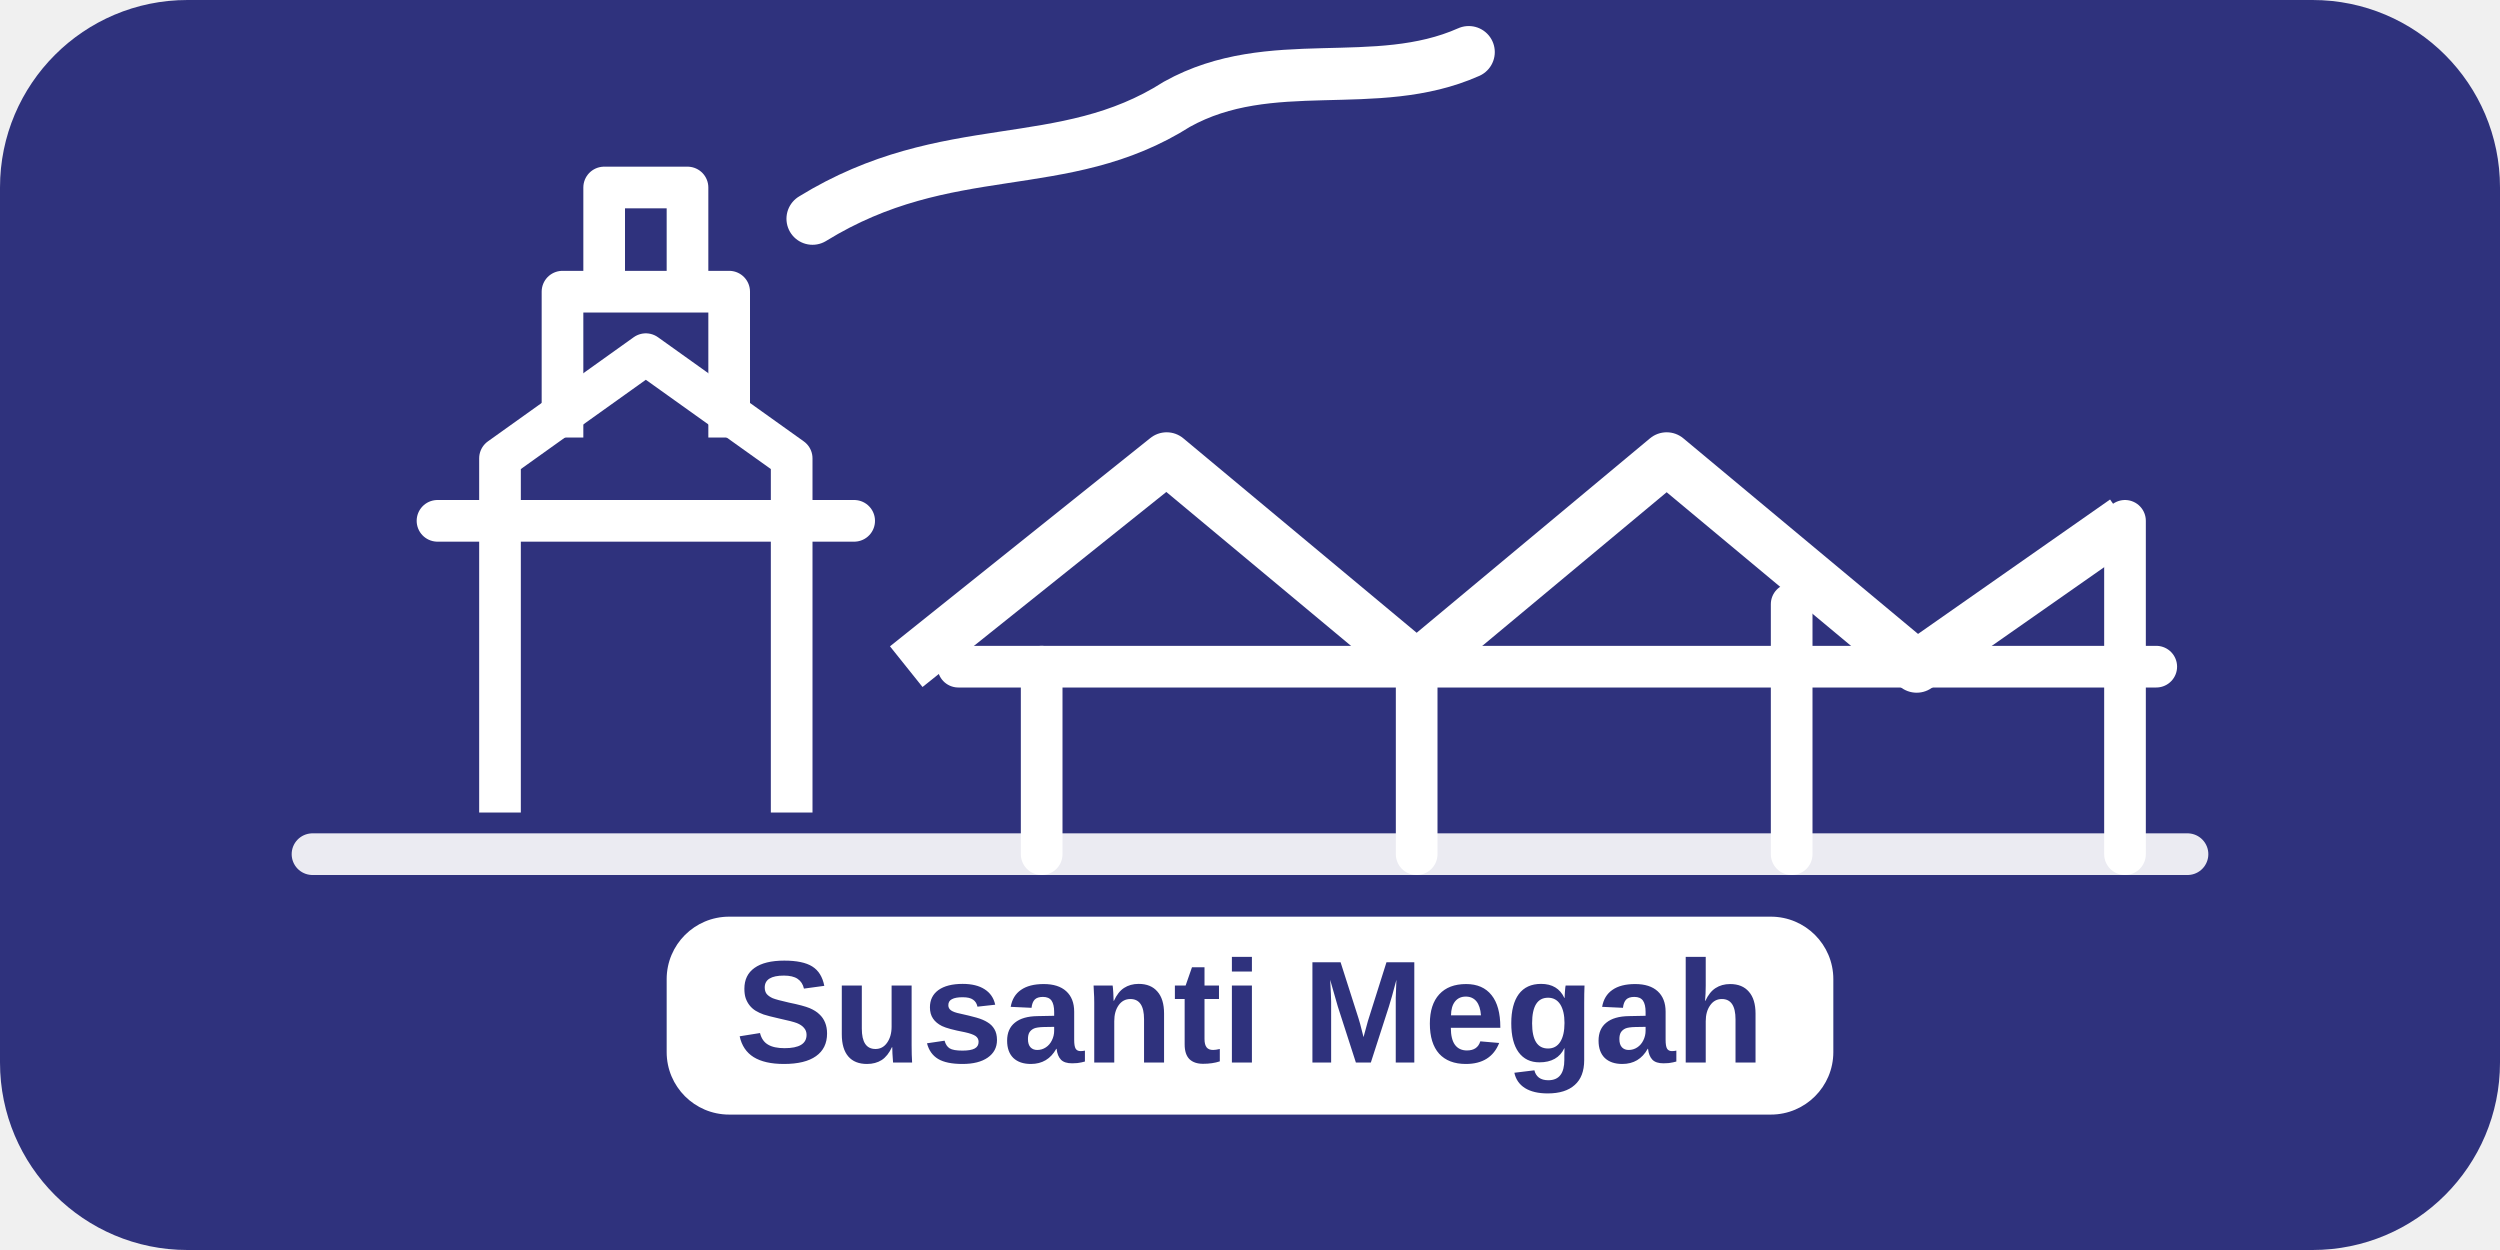
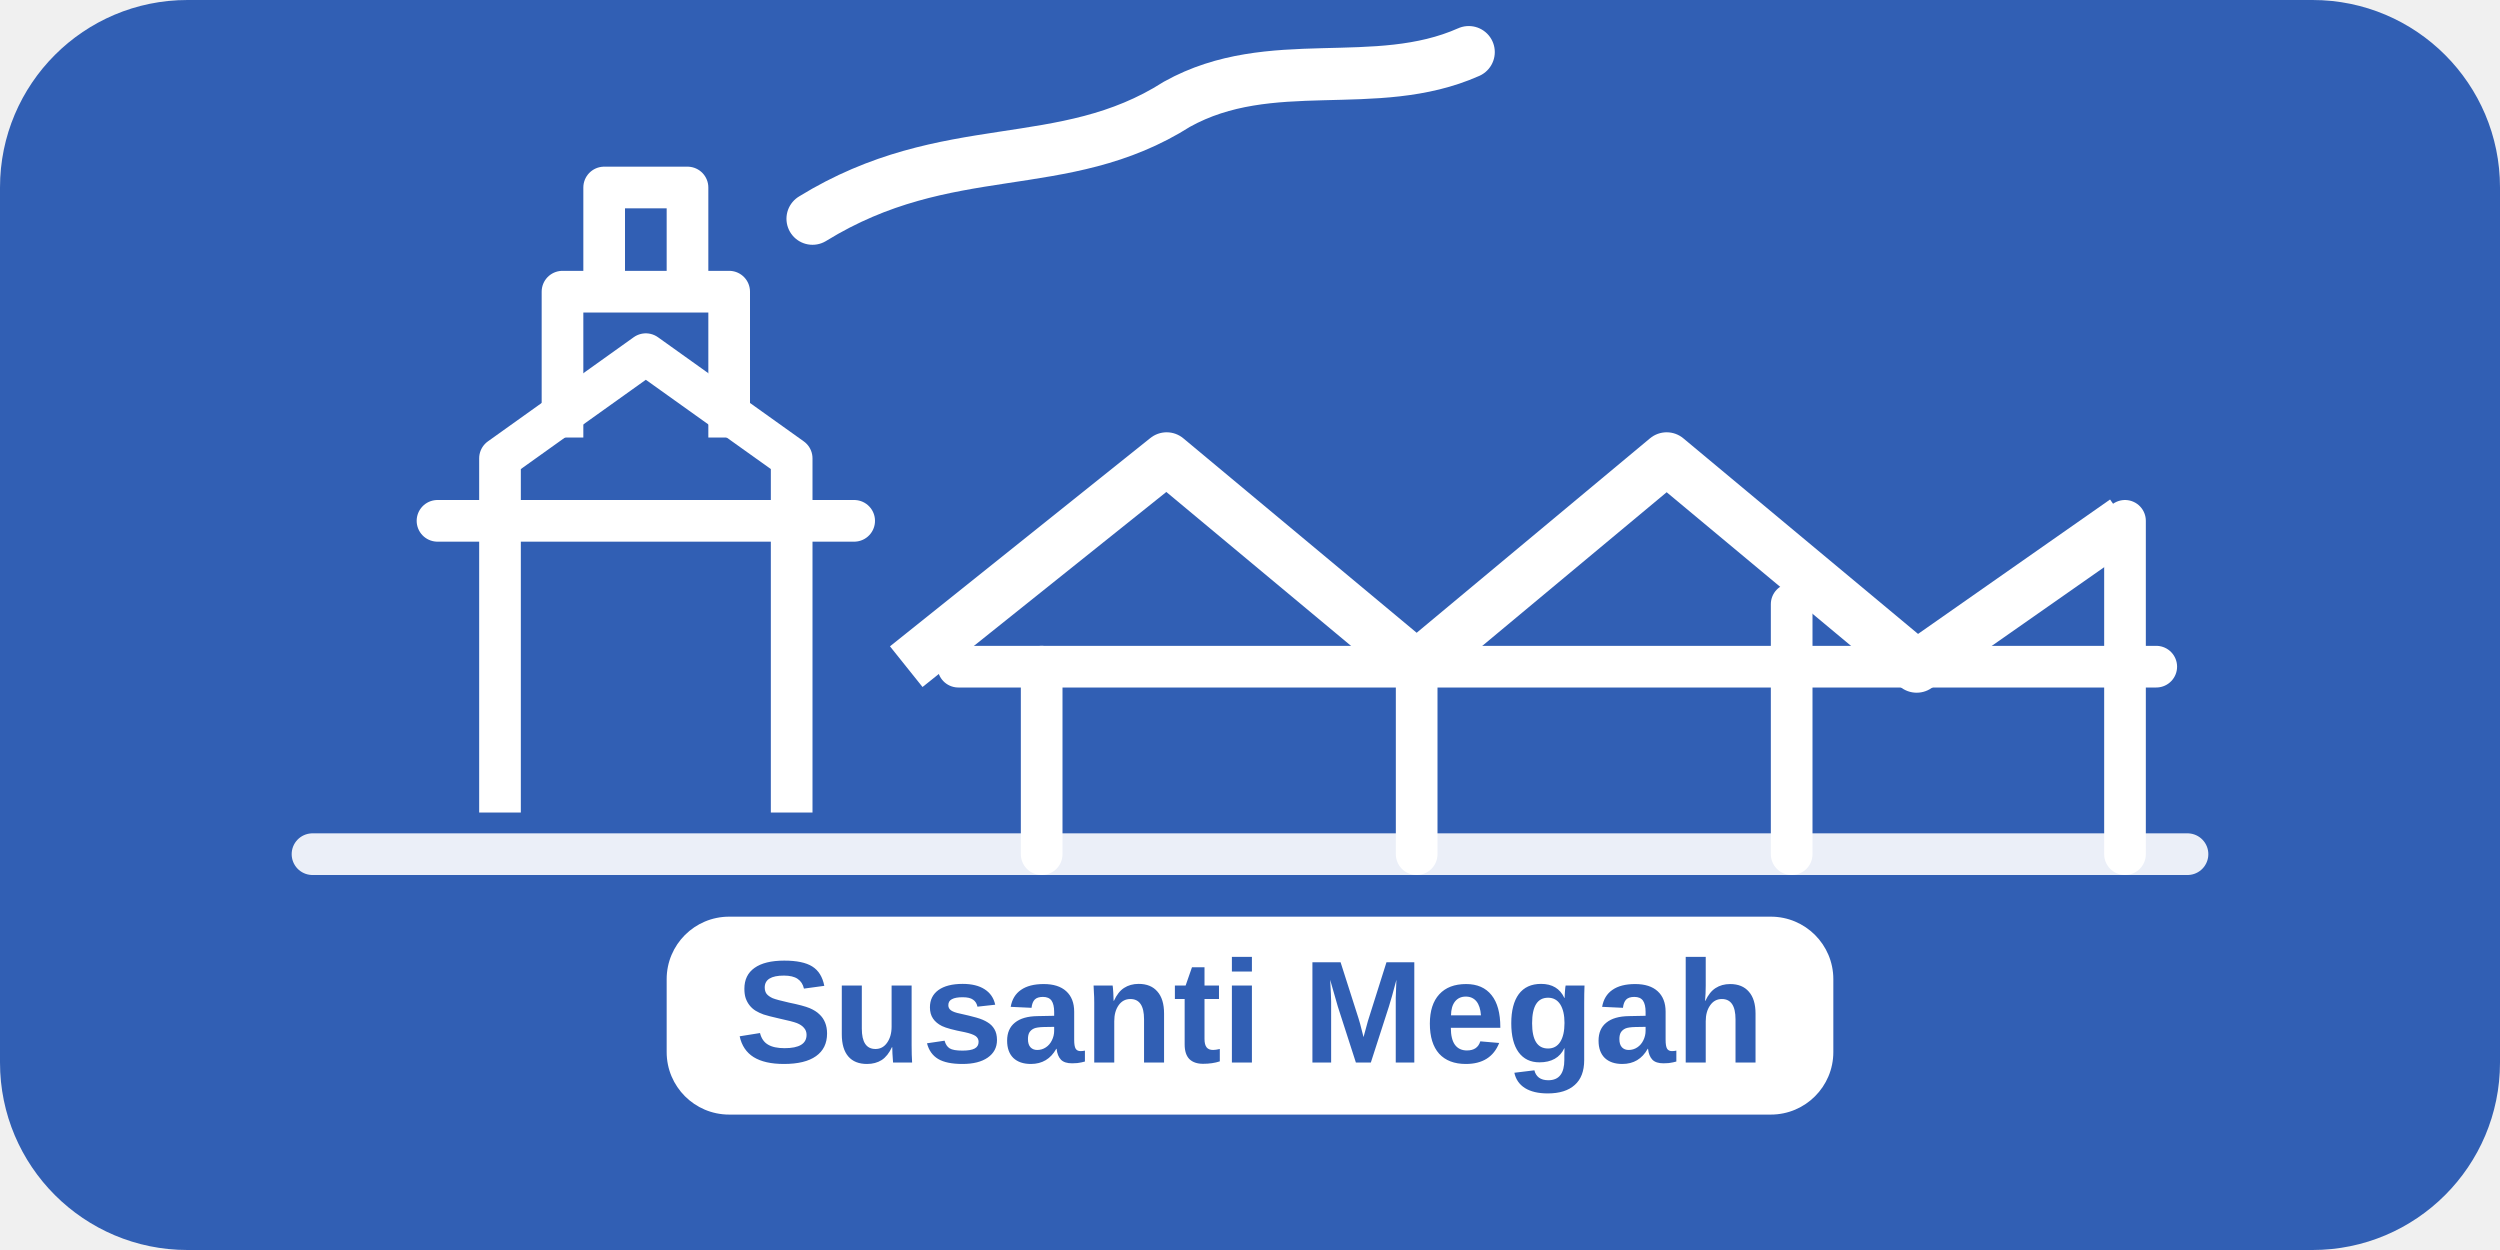
<svg xmlns="http://www.w3.org/2000/svg" width="240" height="120" viewBox="0 0 240 120" fill="none">
-   <rect width="240" height="120" rx="18" fill="#2f327d" />
+   <rect width="240" height="120" rx="18" fill="#315fb4" />
  <path d="M30 82H210" stroke="white" stroke-width="4" stroke-linecap="round" opacity="0.9" />
  <path d="M48 78V44L62 34L76 44V78" stroke="white" stroke-width="4" stroke-linejoin="round" />
  <path d="M42 50H82" stroke="white" stroke-width="4" stroke-linecap="round" />
  <path d="M54 42V28H70V42" stroke="white" stroke-width="4" stroke-linejoin="round" />
  <path d="M58 28V18H66V28" stroke="white" stroke-width="4" stroke-linejoin="round" />
  <path d="M87 64L112 44L136 64L160 44L184 64L204 50" stroke="white" stroke-width="5" stroke-linejoin="round" />
  <path d="M100 64V82M136 64V82M172 58V82M204 50V82" stroke="white" stroke-width="4" stroke-linecap="round" />
  <path d="M92 64H207" stroke="white" stroke-width="4" stroke-linecap="round" />
  <path d="M78 21C91 13 102 17 113 10C122 5 132 9 141 5" stroke="white" stroke-width="5" stroke-linecap="round" />
  <rect x="64" y="88" width="112" height="19" rx="6" fill="white" />
-   <text x="120" y="102" fill="#2f327d" font-family="Arial, Helvetica, sans-serif" font-size="14" font-weight="700" text-anchor="middle">Susanti Megah</text>
+   <text x="120" y="102" fill="#315fb4" font-family="Arial, Helvetica, sans-serif" font-size="14" font-weight="700" text-anchor="middle">Susanti Megah</text>
</svg>
